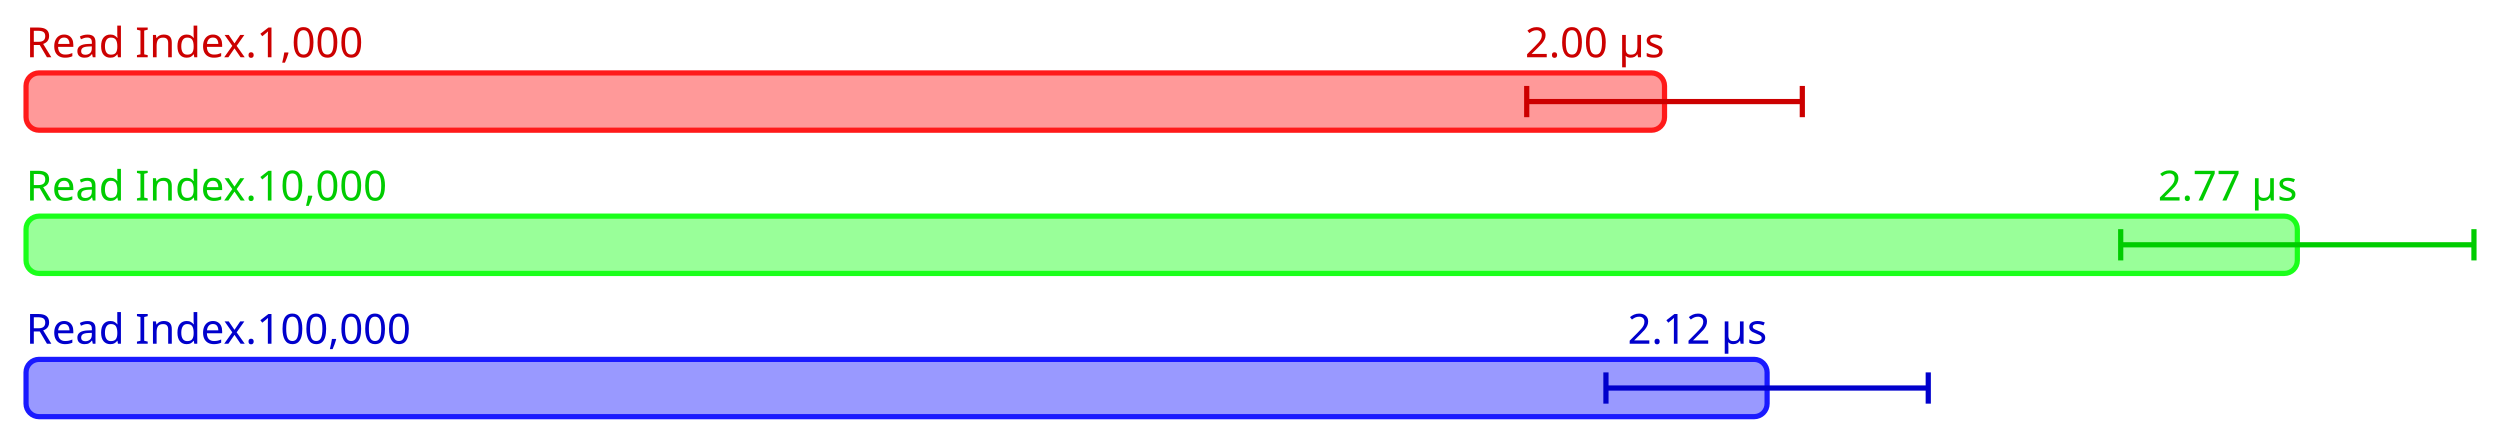
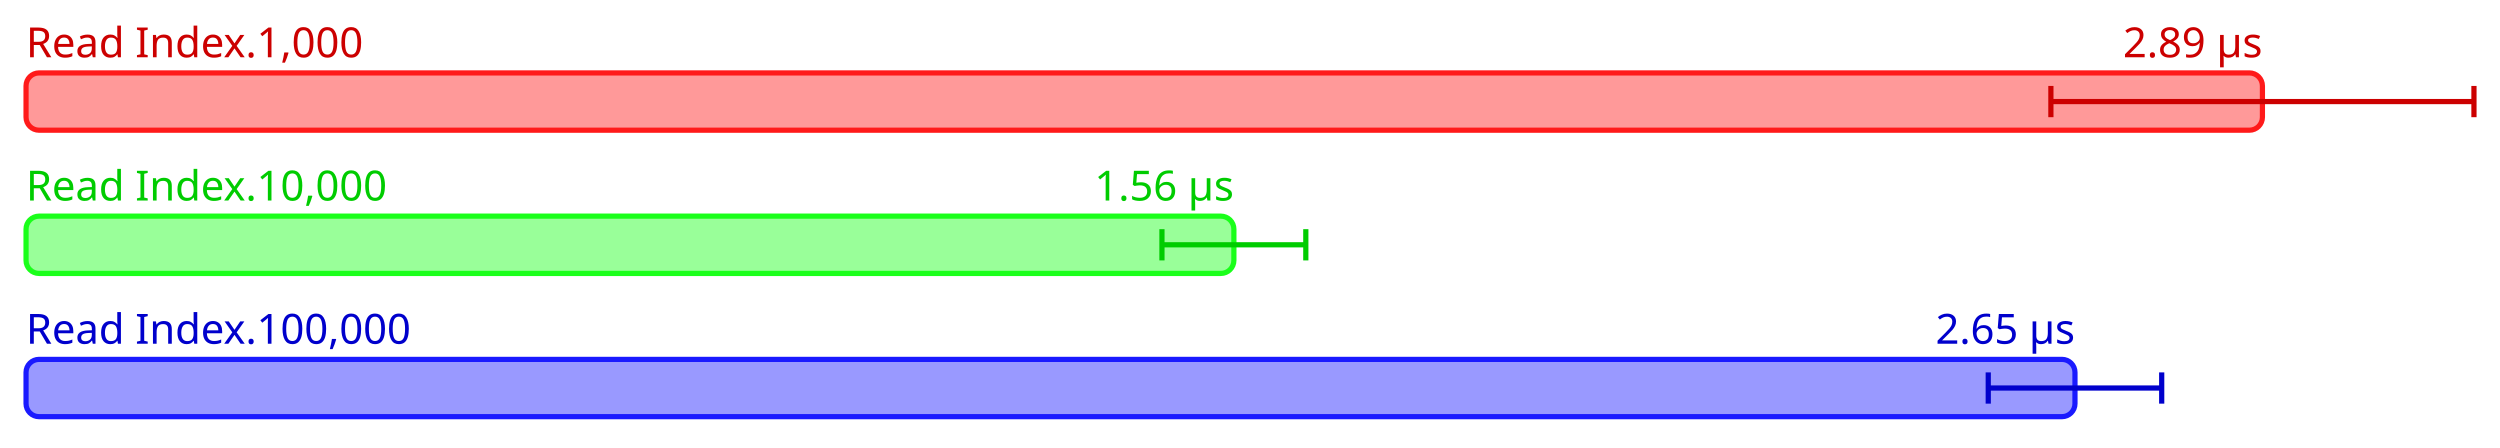
<svg xmlns="http://www.w3.org/2000/svg" height="172" width="960.0" font-size="16" font-family="sans-serif" stroke-width="2">
  <g transform="translate(10.0 0)">
    <g fill="hsl(0, 100%, 40%)">
      <text y="22">Read Index.1,000</text>
-       <text y="22" x="629.175" text-anchor="end">2.00 μs</text>
+       <text y="22" x="858.77" text-anchor="end">2.89 μs</text>
    </g>
    <g>
-       <rect y="28" rx="5" height="22" width="629.175" fill="hsl(0, 100%, 80%)" stroke="hsl(0, 100%, 55%)" />
+       <rect y="28" rx="5" height="22" width="858.77" fill="hsl(0, 100%, 80%)" stroke="hsl(0, 100%, 55%)" />
      <g stroke="hsl(0, 100%, 40%)">
-         <line x1="576.261" x2="682.088" y1="39" y2="39" />
-         <line x1="576.261" x2="576.261" y1="33" y2="45" />
-         <line x1="682.088" x2="682.088" y1="33" y2="45" />
+         <line x1="777.54" x2="940.0" y1="39" y2="39" />
+         <line x1="777.54" x2="777.54" y1="33" y2="45" />
+         <line x1="940.0" x2="940.0" y1="33" y2="45" />
      </g>
    </g>
    <g fill="hsl(120, 100%, 40%)">
      <text y="77">Read Index.10,000</text>
-       <text y="77" x="872.174" text-anchor="end">2.77 μs</text>
+       <text y="77" x="463.809" text-anchor="end">1.56 μs</text>
    </g>
    <g>
-       <rect y="83" rx="5" height="22" width="872.174" fill="hsl(120, 100%, 80%)" stroke="hsl(120, 100%, 55%)" />
+       <rect y="83" rx="5" height="22" width="463.809" fill="hsl(120, 100%, 80%)" stroke="hsl(120, 100%, 55%)" />
      <g stroke="hsl(120, 100%, 40%)">
-         <line x1="804.349" x2="940.0" y1="94" y2="94" />
-         <line x1="804.349" x2="804.349" y1="88" y2="100" />
-         <line x1="940.0" x2="940.0" y1="88" y2="100" />
+         <line x1="436.187" x2="491.431" y1="94" y2="94" />
+         <line x1="436.187" x2="436.187" y1="88" y2="100" />
+         <line x1="491.431" x2="491.431" y1="88" y2="100" />
      </g>
    </g>
    <g fill="hsl(240, 100%, 40%)">
      <text y="132">Read Index.100,000</text>
-       <text y="132" x="668.568" text-anchor="end">2.12 μs</text>
+       <text y="132" x="786.79" text-anchor="end">2.65 μs</text>
    </g>
    <g>
-       <rect y="138" rx="5" height="22" width="668.568" fill="hsl(240, 100%, 80%)" stroke="hsl(240, 100%, 55%)" />
+       <rect y="138" rx="5" height="22" width="786.79" fill="hsl(240, 100%, 80%)" stroke="hsl(240, 100%, 55%)" />
      <g stroke="hsl(240, 100%, 40%)">
-         <line x1="606.685" x2="730.451" y1="149" y2="149" />
-         <line x1="606.685" x2="606.685" y1="143" y2="155" />
-         <line x1="730.451" x2="730.451" y1="143" y2="155" />
+         <line x1="753.488" x2="820.093" y1="149" y2="149" />
+         <line x1="753.488" x2="753.488" y1="143" y2="155" />
+         <line x1="820.093" x2="820.093" y1="143" y2="155" />
      </g>
    </g>
  </g>
</svg>
